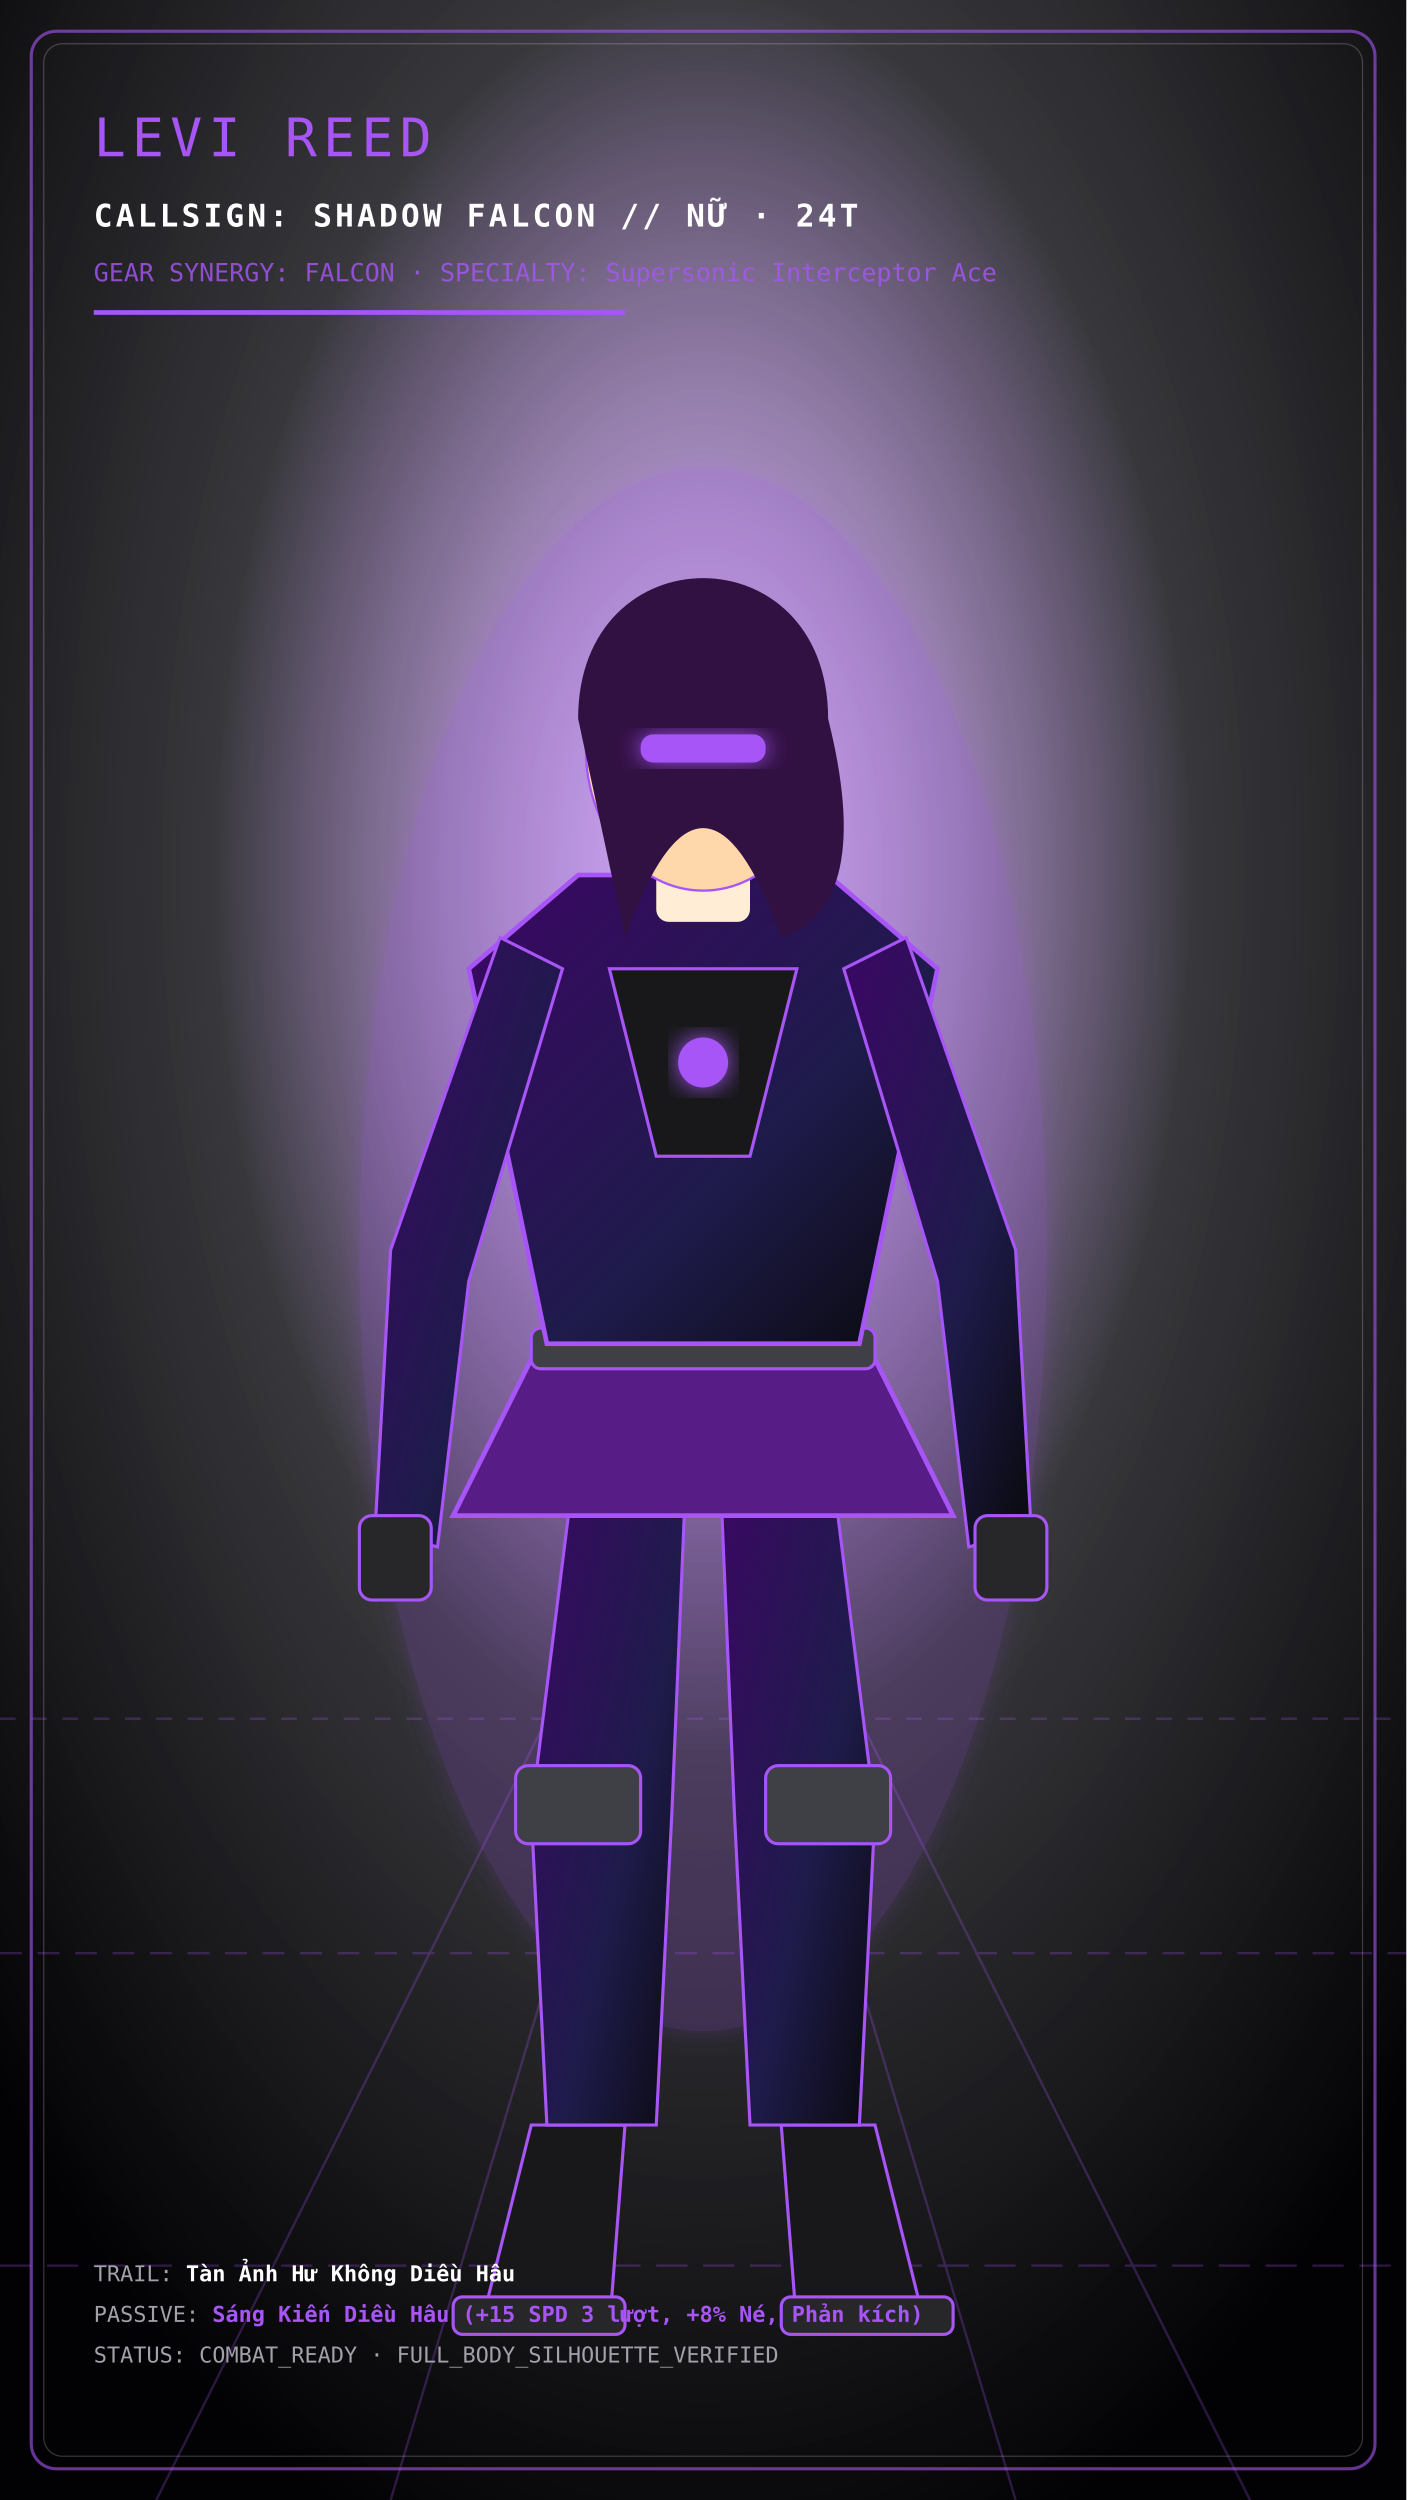
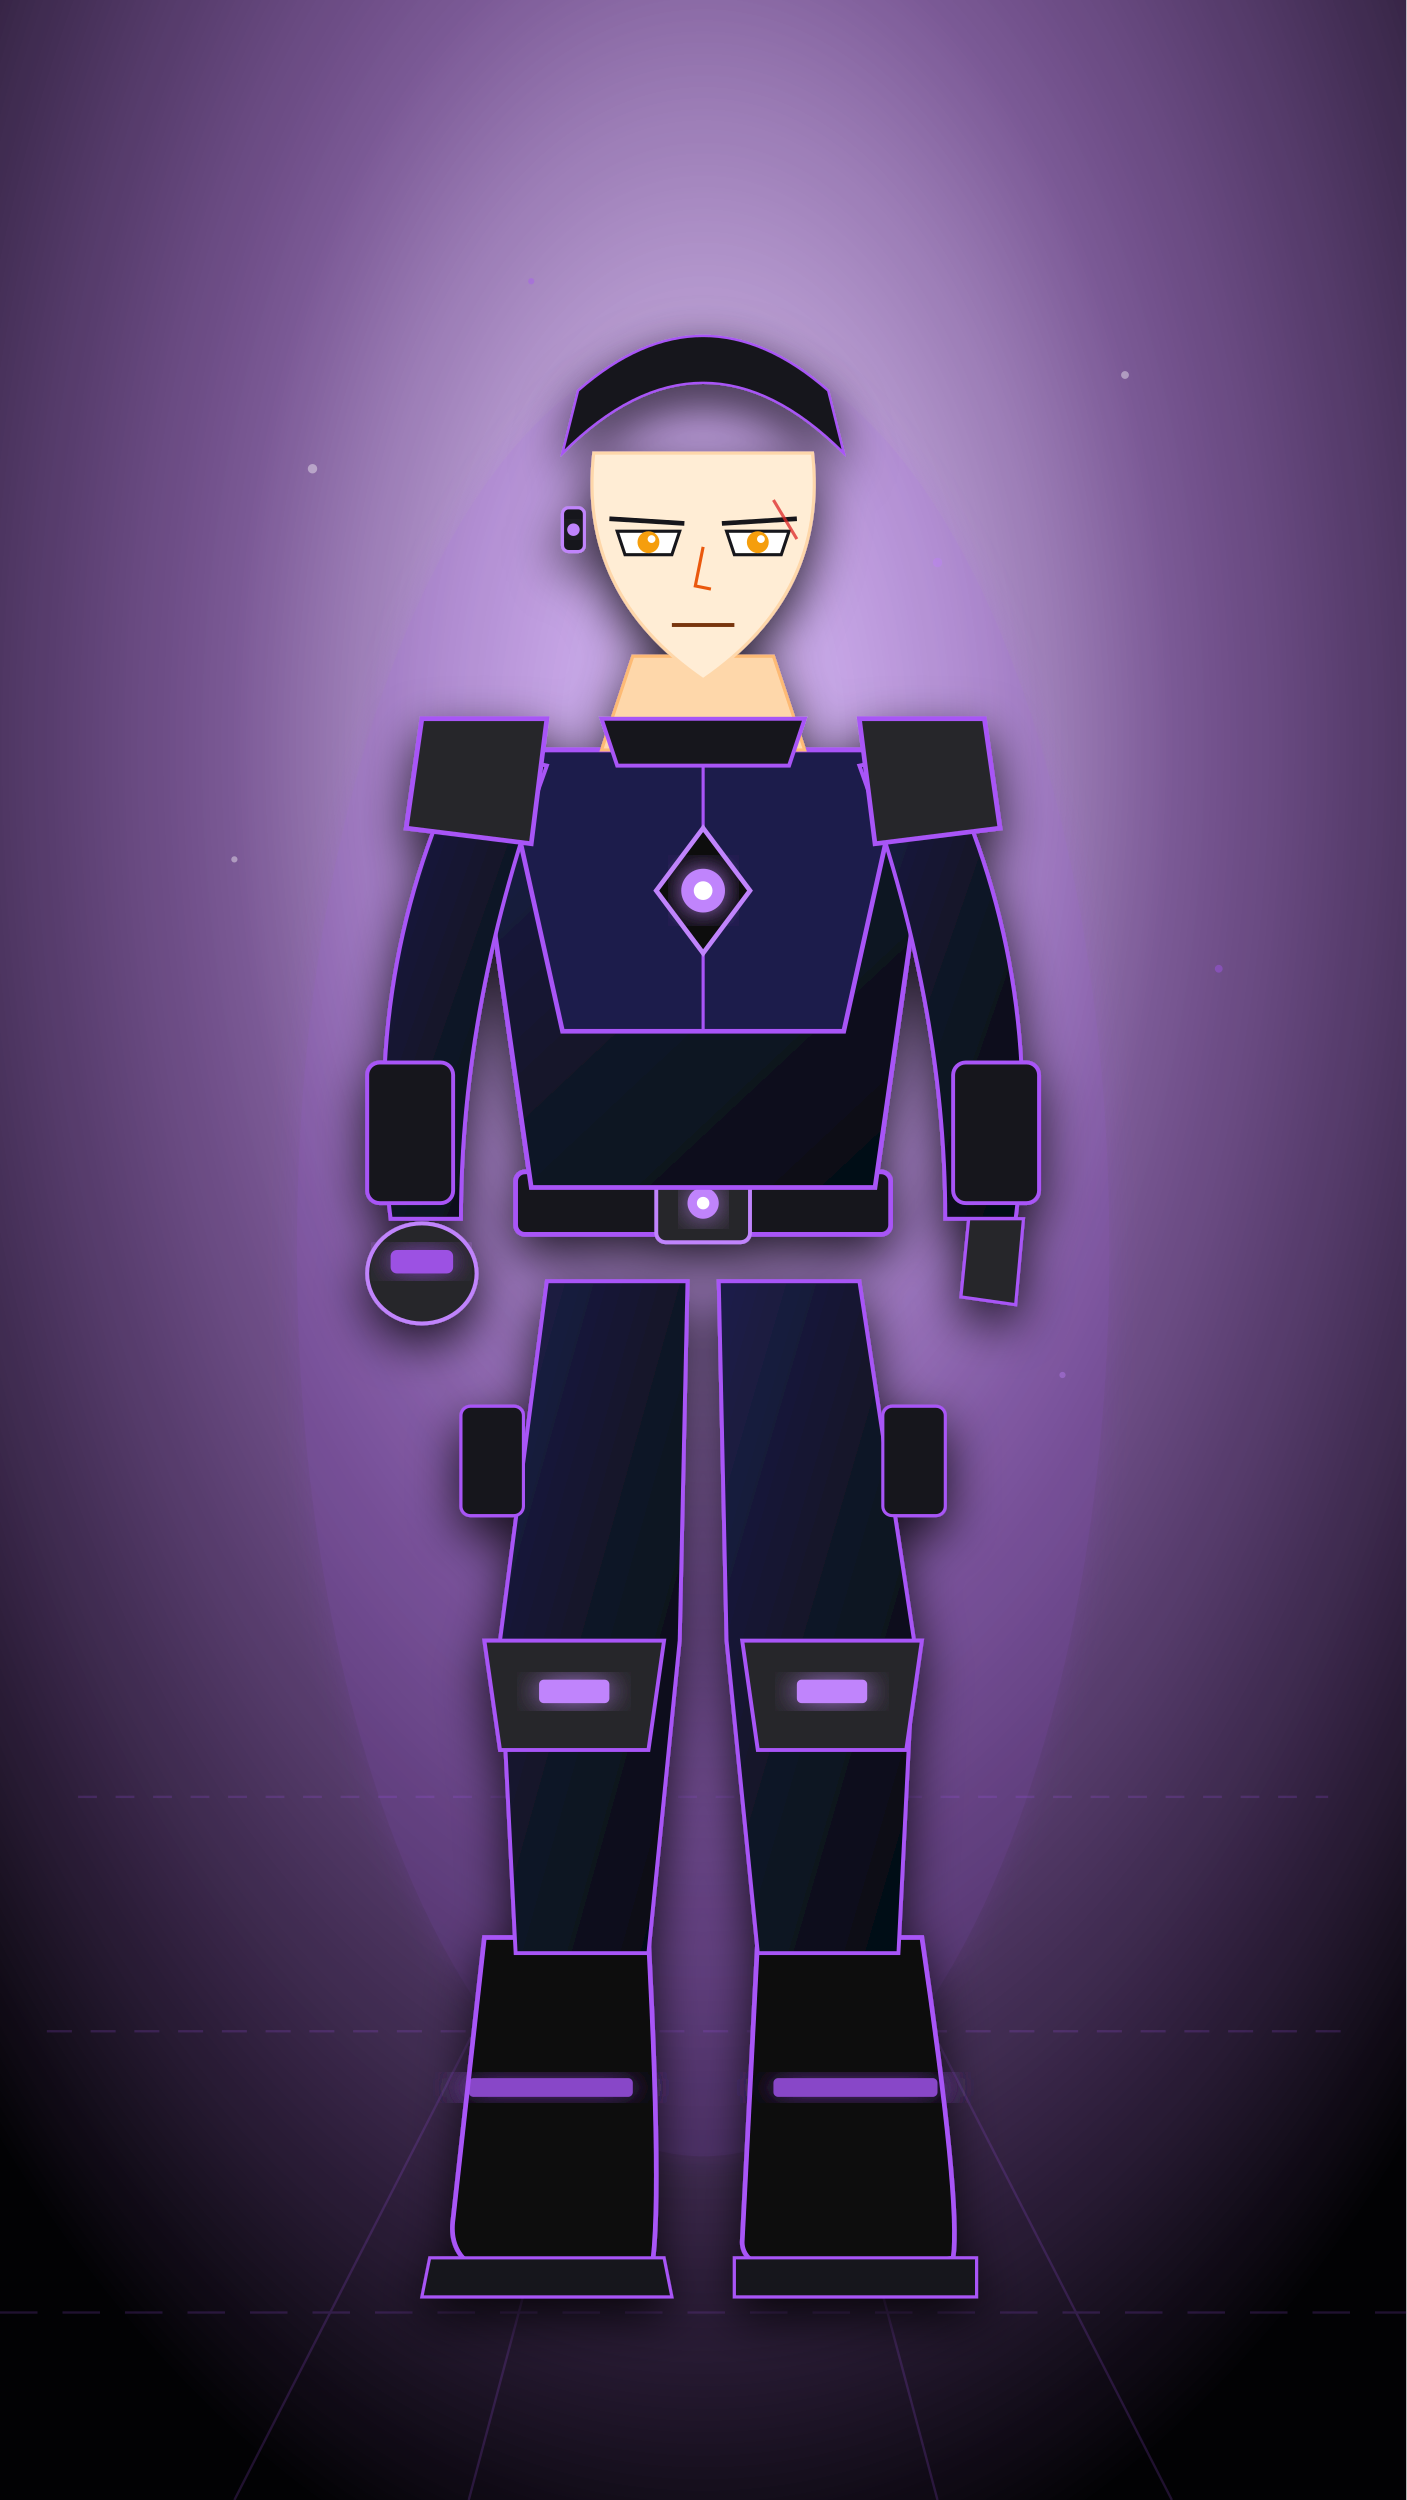
<svg xmlns="http://www.w3.org/2000/svg" viewBox="0 0 900 1600" width="900" height="1600">
  <defs>
-     <radialGradient id="bg_alviss" cx="50%" cy="35%" r="70%">
-       <stop offset="0%" stop-color="#a855f7" stop-opacity="0.32" />
-       <stop offset="50%" stop-color="#0a0a0f" stop-opacity="0.8" />
+     <radialGradient id="bg_alviss" cx="50%" cy="30%" r="75%">
+       <stop offset="0%" stop-color="#c084fc" stop-opacity="0.35" />
+       <stop offset="45%" stop-color="#3b0764" stop-opacity="0.65" />
      <stop offset="100%" stop-color="#020204" />
    </radialGradient>
-     <linearGradient id="bodySuit_alviss" x1="0%" y1="0%" x2="100%" y2="100%">
-       <stop offset="0%" stop-color="#3b0764" />
-       <stop offset="60%" stop-color="#1e1b4b" />
-       <stop offset="100%" stop-color="#09090b" />
+     <linearGradient id="suit_alviss" x1="0%" y1="0%" x2="100%" y2="100%">
+       <stop offset="0%" stop-color="#1e1b4b" />
+       <stop offset="50%" stop-color="#111827" />
+       <stop offset="100%" stop-color="#030712" />
    </linearGradient>
-     <filter id="glow_alviss" x="-20%" y="-20%" width="140%" height="140%">
-       <feGaussianBlur stdDeviation="8" result="blur" />
+     <filter id="glow_alviss" x="-30%" y="-30%" width="160%" height="160%">
+       <feGaussianBlur stdDeviation="10" result="blur" />
      <feMerge>
        <feMergeNode in="blur" />
        <feMergeNode in="SourceGraphic" />
      </feMerge>
    </filter>
+     <filter id="shadow_alviss" x="-20%" y="-20%" width="140%" height="140%">
+       <feDropShadow dx="0" dy="12" stdDeviation="16" flood-color="#000000" flood-opacity="0.8" />
+     </filter>
  </defs>
  <rect width="900" height="1600" fill="url(#bg_alviss)" />
-   <g opacity="0.25" stroke="#a855f7" stroke-width="1.5">
-     <line x1="100" y1="1600" x2="350" y2="1100" />
-     <line x1="250" y1="1600" x2="400" y2="1100" />
-     <line x1="650" y1="1600" x2="500" y2="1100" />
-     <line x1="800" y1="1600" x2="550" y2="1100" />
-     <line x1="0" y1="1100" x2="900" y2="1100" stroke-dasharray="10 10" />
-     <line x1="0" y1="1250" x2="900" y2="1250" stroke-dasharray="14 10" />
-     <line x1="0" y1="1450" x2="900" y2="1450" stroke-dasharray="20 10" />
+   <g opacity="0.18" stroke="#a855f7" stroke-width="1.5">
+     <line x1="150" y1="1600" x2="380" y2="1150" />
+     <line x1="300" y1="1600" x2="420" y2="1150" />
+     <line x1="600" y1="1600" x2="480" y2="1150" />
+     <line x1="750" y1="1600" x2="520" y2="1150" />
+     <line x1="50" y1="1150" x2="850" y2="1150" stroke-dasharray="12 12" />
+     <line x1="30" y1="1300" x2="870" y2="1300" stroke-dasharray="16 12" />
+     <line x1="0" y1="1480" x2="900" y2="1480" stroke-dasharray="24 16" />
  </g>
-   <g id="character-fullbody" transform="translate(0, 100)">
-     <ellipse cx="450" cy="700" rx="220" ry="500" fill="#a855f7" opacity="0.18" filter="url(#glow_alviss)" />
-     <path d="M 340 1260 L 310 1380 L 390 1390 L 400 1260 Z" fill="#18181b" stroke="#a855f7" stroke-width="2" />
-     <path d="M 500 1260 L 510 1390 L 590 1380 L 560 1260 Z" fill="#18181b" stroke="#a855f7" stroke-width="2" />
-     <rect x="290" y="1370" width="110" height="24" rx="6" fill="#27272a" stroke="#a855f7" stroke-width="2" />
-     <rect x="500" y="1370" width="110" height="24" rx="6" fill="#27272a" stroke="#a855f7" stroke-width="2" />
-     <path d="M 370 820 L 340 1060 L 350 1260 L 420 1260 L 430 1060 L 440 820 Z" fill="url(#bodySuit_alviss)" stroke="#a855f7" stroke-width="2" />
-     <path d="M 460 820 L 470 1060 L 480 1260 L 550 1260 L 560 1060 L 530 820 Z" fill="url(#bodySuit_alviss)" stroke="#a855f7" stroke-width="2" />
-     <rect x="330" y="1030" width="80" height="50" rx="8" fill="#3f3f46" stroke="#a855f7" stroke-width="2" />
-     <rect x="490" y="1030" width="80" height="50" rx="8" fill="#3f3f46" stroke="#a855f7" stroke-width="2" />
-     <polygon points="340,770 560,770 610,870 290,870" fill="#581c87" stroke="#a855f7" stroke-width="3" />
-     <rect x="340" y="750" width="220" height="26" rx="6" fill="#3f3f46" stroke="#a855f7" stroke-width="2" />
-     <path d="M 300 520 L 350 760 L 550 760 L 600 520 L 530 460 L 370 460 Z" fill="url(#bodySuit_alviss)" stroke="#a855f7" stroke-width="3" />
-     <polygon points="390,520 510,520 480,640 420,640" fill="#18181b" stroke="#a855f7" stroke-width="2" />
-     <circle cx="450" cy="580" r="16" fill="#a855f7" filter="url(#glow_alviss)" />
-     <path d="M 320 500 L 250 700 L 240 880 L 280 890 L 300 720 L 360 520 Z" fill="url(#bodySuit_alviss)" stroke="#a855f7" stroke-width="2" />
-     <rect x="230" y="870" width="46" height="54" rx="8" fill="#27272a" stroke="#a855f7" stroke-width="2" />
-     <path d="M 580 500 L 650 700 L 660 880 L 620 890 L 600 720 L 540 520 Z" fill="url(#bodySuit_alviss)" stroke="#a855f7" stroke-width="2" />
-     <rect x="624" y="870" width="46" height="54" rx="8" fill="#27272a" stroke="#a855f7" stroke-width="2" />
-     <rect x="420" y="440" width="60" height="50" rx="8" fill="#ffedd5" />
-     <ellipse cx="450" cy="380" rx="75" ry="90" fill="#fed7aa" stroke="#a855f7" stroke-width="1.5" />
-     <path d="M 370 360 C 370 240, 530 240, 530 360 Q 560 480 500 500 Q 450 360 400 500 Z" fill="#311042" />
-     <rect x="410" y="370" width="80" height="18" rx="8" fill="#a855f7" filter="url(#glow_alviss)" />
+   <g opacity="0.4">
+     <circle cx="200" cy="300" r="3" fill="#ffffff" />
+     <circle cx="720" cy="240" r="2.5" fill="#ffffff" />
+     <circle cx="340" cy="180" r="2" fill="#a855f7" />
+     <circle cx="600" cy="360" r="3" fill="#c084fc" />
+     <circle cx="150" cy="550" r="2" fill="#ffffff" />
+     <circle cx="780" cy="620" r="2.5" fill="#a855f7" />
+     <circle cx="280" cy="750" r="1.5" fill="#ffffff" />
+     <circle cx="680" cy="880" r="2" fill="#c084fc" />
  </g>
-   <rect x="20" y="20" width="860" height="1560" rx="16" fill="none" stroke="#a855f7" stroke-width="2" opacity="0.6" />
-   <rect x="28" y="28" width="844" height="1544" rx="12" fill="none" stroke="#fff" stroke-width="0.8" opacity="0.2" />
-   <text x="60" y="100" font-family="monospace" font-size="34" font-weight="black" fill="#a855f7" letter-spacing="4">LEVI REED</text>
-   <text x="60" y="145" font-family="monospace" font-size="20" font-weight="bold" fill="#fff" letter-spacing="2">CALLSIGN: SHADOW FALCON // NỮ · 24T</text>
-   <text x="60" y="180" font-family="monospace" font-size="16" fill="#a855f7" opacity="0.8">GEAR SYNERGY: FALCON · SPECIALTY: Supersonic Interceptor Ace</text>
-   <line x1="60" y1="200" x2="400" y2="200" stroke="#a855f7" stroke-width="3" />
-   <g transform="translate(60, 1460)" font-family="monospace" font-size="14" fill="#a1a1aa">
-     <text x="0" y="0">TRAIL: <tspan fill="#fff" font-weight="bold">Tàn Ảnh Hư Không Diều Hâu</tspan>
-     </text>
-     <text x="0" y="26">PASSIVE: <tspan fill="#a855f7" font-weight="bold">Sáng Kiến Diều Hâu (+15 SPD 3 lượt, +8% Né, Phản kích)</tspan>
-     </text>
-     <text x="0" y="52">STATUS: COMBAT_READY · FULL_BODY_SILHOUETTE_VERIFIED</text>
+   <ellipse cx="450" cy="800" rx="260" ry="580" fill="#a855f7" opacity="0.14" filter="url(#glow_alviss)" />
+   <g filter="url(#shadow_alviss)">
+     <g id="boots_male">
+       <path d="M 310 1240 L 290 1420 Q 285 1455 335 1460 L 415 1460 Q 425 1435 415 1240 Z" fill="#09090b" stroke="#a855f7" stroke-width="3" />
+       <path d="M 275 1445 L 425 1445 L 430 1470 L 270 1470 Z" fill="#18181b" stroke="#a855f7" stroke-width="2" />
+       <rect x="300" y="1330" width="105" height="12" rx="3" fill="#a855f7" opacity="0.8" filter="url(#glow_alviss)" />
+       <path d="M 485 1240 L 475 1435 Q 475 1460 555 1460 L 610 1445 Q 615 1410 590 1240 Z" fill="#09090b" stroke="#a855f7" stroke-width="3" />
+       <path d="M 470 1445 L 625 1445 L 625 1470 L 470 1470 Z" fill="#18181b" stroke="#a855f7" stroke-width="2" />
+       <rect x="495" y="1330" width="105" height="12" rx="3" fill="#a855f7" opacity="0.8" filter="url(#glow_alviss)" />
+     </g>
+     <g id="legs_male">
+       <path d="M 350 820 L 320 1050 L 330 1250 L 415 1250 L 435 1050 L 440 820 Z" fill="url(#suit_alviss)" stroke="#a855f7" stroke-width="2.5" />
+       <path d="M 460 820 L 465 1050 L 485 1250 L 575 1250 L 585 1050 L 550 820 Z" fill="url(#suit_alviss)" stroke="#a855f7" stroke-width="2.5" />
+       <polygon points="310,1050 425,1050 415,1120 320,1120" fill="#27272a" stroke="#a855f7" stroke-width="2.5" />
+       <rect x="345" y="1075" width="45" height="15" rx="3" fill="#c084fc" filter="url(#glow_alviss)" />
+       <polygon points="475,1050 590,1050 580,1120 485,1120" fill="#27272a" stroke="#a855f7" stroke-width="2.5" />
+       <rect x="510" y="1075" width="45" height="15" rx="3" fill="#c084fc" filter="url(#glow_alviss)" />
+       <rect x="295" y="900" width="40" height="70" rx="6" fill="#18181b" stroke="#a855f7" stroke-width="2" />
+       <rect x="565" y="900" width="40" height="70" rx="6" fill="#18181b" stroke="#a855f7" stroke-width="2" />
+     </g>
+     <g id="waist_male">
+       <rect x="330" y="750" width="240" height="40" rx="6" fill="#18181b" stroke="#a855f7" stroke-width="3" />
+       <rect x="420" y="745" width="60" height="50" rx="6" fill="#27272a" stroke="#c084fc" stroke-width="2.5" />
+       <circle cx="450" cy="770" r="10" fill="#c084fc" filter="url(#glow_alviss)" />
+       <circle cx="450" cy="770" r="4" fill="#ffffff" />
+     </g>
+     <g id="torso_male">
+       <path d="M 300 480 L 340 760 L 560 760 L 600 480 Z" fill="url(#suit_alviss)" stroke="#a855f7" stroke-width="3" />
+       <path d="M 320 480 L 580 480 L 540 660 L 360 660 Z" fill="#1e1b4b" stroke="#a855f7" stroke-width="3" />
+       <line x1="450" y1="480" x2="450" y2="660" stroke="#a855f7" stroke-width="2" />
+       <polygon points="450,530 480,570 450,610 420,570" fill="#09090b" stroke="#c084fc" stroke-width="3" />
+       <circle cx="450" cy="570" r="14" fill="#c084fc" filter="url(#glow_alviss)" />
+       <circle cx="450" cy="570" r="6" fill="#ffffff" />
+       <path d="M 405 420 L 495 420 L 515 480 L 385 480 Z" fill="#fed7aa" stroke="#fdba74" stroke-width="2" />
+       <path d="M 385 460 L 515 460 L 505 490 L 395 490 Z" fill="#18181b" stroke="#a855f7" stroke-width="2.5" />
+     </g>
+     <g id="arms_male">
+       <path d="M 300 480 Q 230 620 250 780 L 295 780 Q 295 640 350 490 Z" fill="url(#suit_alviss)" stroke="#a855f7" stroke-width="2.5" />
+       <polygon points="270,460 350,460 340,540 260,530" fill="#27272a" stroke="#a855f7" stroke-width="3" />
+       <rect x="235" y="680" width="55" height="90" rx="8" fill="#18181b" stroke="#a855f7" stroke-width="2.5" />
+       <ellipse cx="270" cy="815" rx="35" ry="32" fill="#27272a" stroke="#c084fc" stroke-width="2.5" />
+       <rect x="250" y="800" width="40" height="15" rx="4" fill="#a855f7" opacity="0.9" filter="url(#glow_alviss)" />
+       <path d="M 600 480 Q 670 620 650 780 L 605 780 Q 605 640 550 490 Z" fill="url(#suit_alviss)" stroke="#a855f7" stroke-width="2.5" />
+       <polygon points="630,460 550,460 560,540 640,530" fill="#27272a" stroke="#a855f7" stroke-width="3" />
+       <rect x="610" y="680" width="55" height="90" rx="8" fill="#18181b" stroke="#a855f7" stroke-width="2.5" />
+       <path d="M 620 780 L 655 780 L 650 835 L 615 830 Z" fill="#27272a" stroke="#a855f7" stroke-width="2" />
+     </g>
+     <g id="head_male">
+       <path d="M 380 290 Q 370 380 450 435 Q 530 380 520 290 Z" fill="#ffedd5" stroke="#fed7aa" stroke-width="2" />
+       <path d="M 395 340 L 435 340 L 430 355 L 400 355 Z" fill="#ffffff" stroke="#18181b" stroke-width="2" />
+       <circle cx="415" cy="347" r="7" fill="#f59e0b" />
+       <circle cx="417" cy="345" r="2.5" fill="#ffffff" />
+       <line x1="390" y1="332" x2="438" y2="335" stroke="#18181b" stroke-width="3" />
+       <path d="M 465 340 L 505 340 L 500 355 L 470 355 Z" fill="#ffffff" stroke="#18181b" stroke-width="2" />
+       <circle cx="485" cy="347" r="7" fill="#f59e0b" />
+       <circle cx="487" cy="345" r="2.5" fill="#ffffff" />
+       <line x1="462" y1="335" x2="510" y2="332" stroke="#18181b" stroke-width="3" />
+       <line x1="495" y1="320" x2="510" y2="345" stroke="#dc2626" stroke-width="2" opacity="0.75" />
+       <path d="M 450 350 L 445 375 L 455 377" stroke="#ea580c" stroke-width="2" fill="none" />
+       <line x1="430" y1="400" x2="470" y2="400" stroke="#78350f" stroke-width="2.5" />
+       <path d="M 360 290 Q 450 200 540 290 L 530 250 Q 450 180 370 250 Z" fill="#18181b" stroke="#a855f7" stroke-width="1.5" />
+       <rect x="360" y="325" width="14" height="28" rx="4" fill="#18181b" stroke="#c084fc" stroke-width="2" />
+       <circle cx="367" cy="339" r="4" fill="#c084fc" filter="url(#glow_alviss)" />
+     </g>
  </g>
</svg>
